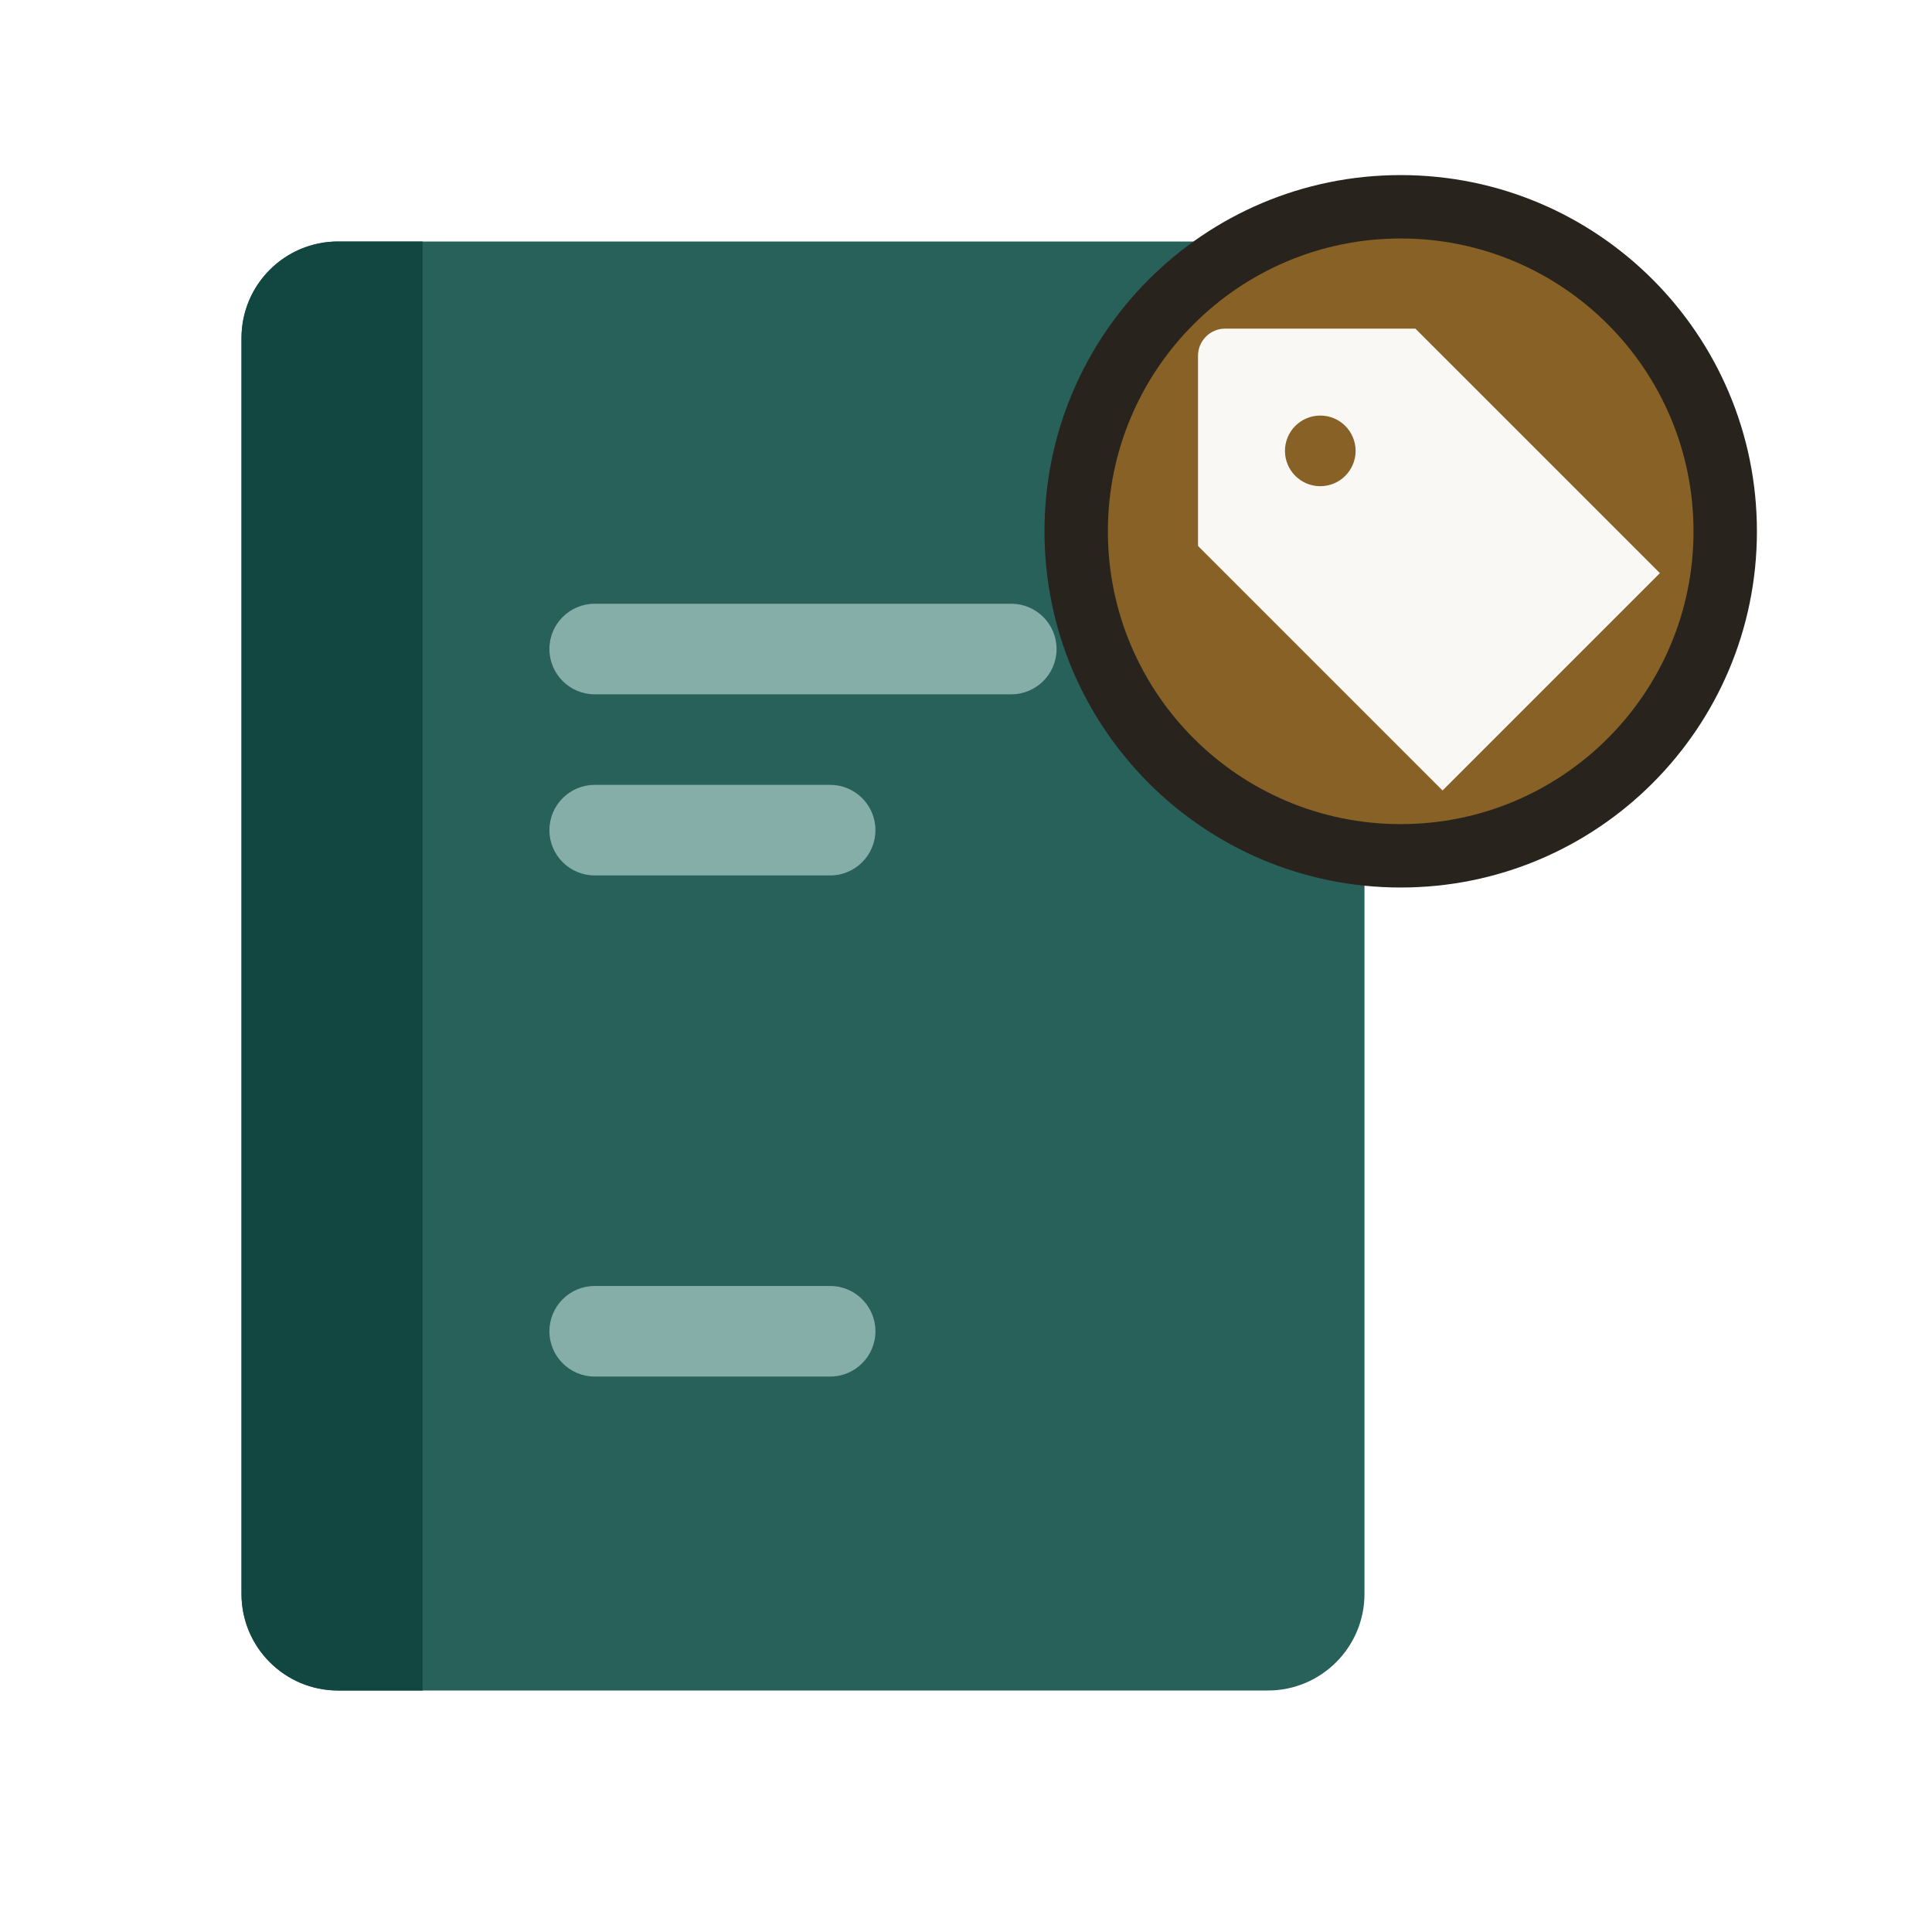
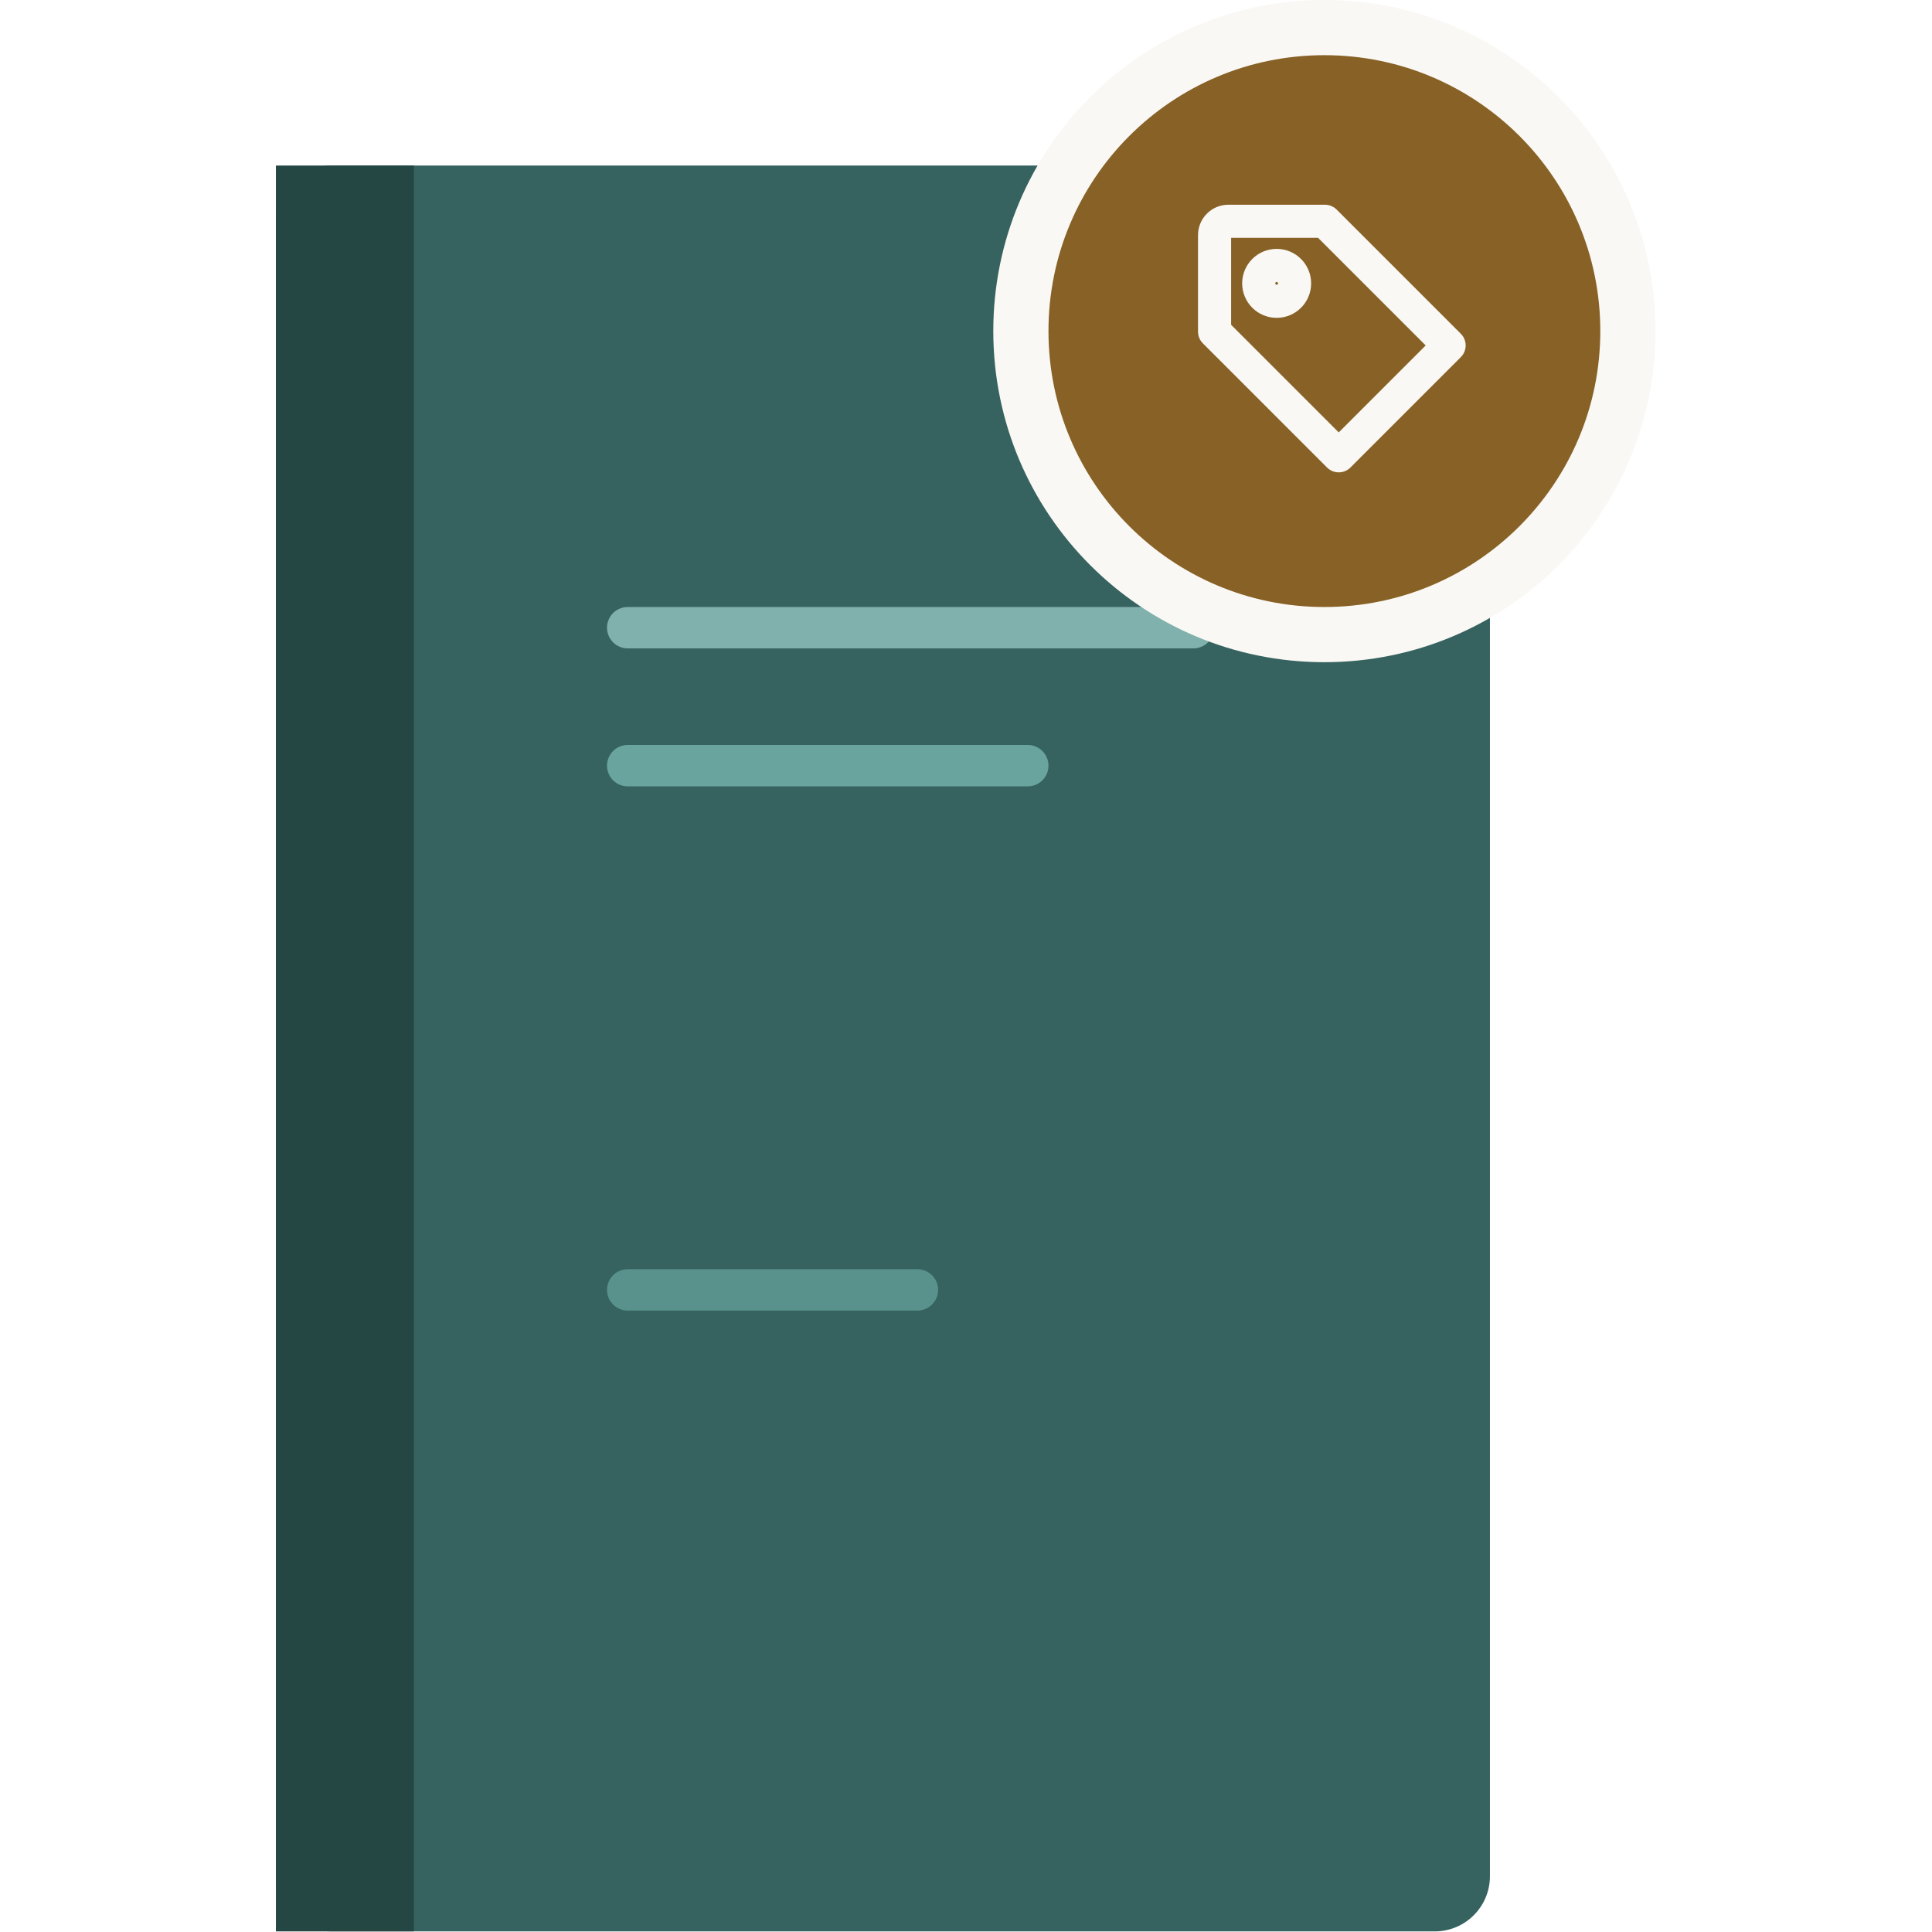
<svg xmlns="http://www.w3.org/2000/svg" viewBox="0 0 32 32">
  <style>
-     .deckel { fill: #28605a }  /* --color-accent  oklch(0.45 0.06 185) */
-     .ruecken{ fill: #124641 }  /* dasselbe, dunkler: der Ruecken liegt hinten */
-     .zeile  { fill: #85aea8 }  /* dasselbe, heller: Schrift auf dem Deckel */
-     .ring   { fill: #29231e }  /* --color-ink */
-     .marke  { fill: #876125 }  /* --color-amber  oklch(0.52 0.09 75) */
-     .schild { fill: #faf8f4 }  /* --color-paper */
+     .deckel { fill: hsl(174 30% 30%) }
+     .ruecken{ fill: hsl(174 32% 21%) }
+     .zeile1 { fill: hsl(174 24% 60%) }
+     .zeile2 { fill: hsl(174 24% 53%) }
+     .zeile3 { fill: hsl(174 24% 46%) }
+     .ring   { fill: #faf8f4 }
+     .marke  { fill: #876125 }
+     .schild { stroke: #faf8f4 }
    @media (prefers-color-scheme: dark) {
-       .deckel { fill: #6da59d }  /* --color-accent (dunkel) */
-       .ruecken{ fill: #467d76 }
-       .zeile  { fill: #b9d9d4 }
-       .ring   { fill: #e6e4e0 }  /* --color-ink (dunkel) */
-       .marke  { fill: #ccac76 }  /* --color-amber (dunkel) */
-       .schild { fill: #0f0f13 }  /* --color-paper (dunkel) */
+       .ring   { fill: #0f0f13 }
+       .marke  { fill: #ccac76 }
+       .schild { stroke: #0f0f13 }
    }
  </style>
-   <rect class="deckel" x="4" y="4" width="18.6" height="24" rx="1.6" />
-   <path class="ruecken" d="M5.6 4H7v24H5.6A1.6 1.6 0 0 1 4 26.4V5.6A1.6 1.6 0 0 1 5.6 4z" />
-   <rect class="zeile" x="9.1" y="10.0" width="8.4" height="1.5" rx="0.75" />
-   <rect class="zeile" x="9.1" y="13.0" width="5.4" height="1.5" rx="0.75" />
-   <rect class="zeile" x="9.1" y="21.3" width="5.4" height="1.5" rx="0.75" />
-   <circle class="ring" cx="23.2" cy="8.8" r="5.9" />
-   <circle class="marke" cx="23.2" cy="8.8" r="4.85" />
-   <g transform="translate(23.2 8.8) scale(0.45) translate(-10.46 -10.46)">
-     <path class="schild" d="M3 11V4a1 1 0 0 1 1-1h7l9 9-8 8z" />
-     <circle class="marke" cx="7.5" cy="7.5" r="1.3" />
+   <g transform="translate(4.57 0) scale(0.457) translate(0 6)">
+     <rect class="deckel" width="44" height="64" rx="2" />
+     <rect class="ruecken" width="5" height="64" />
+     <rect class="zeile1" x="12" y="16" width="22" height="1.5" rx="0.75" />
+     <rect class="zeile2" x="12" y="21" width="16" height="1.5" rx="0.75" />
+     <rect class="zeile3" x="12" y="40" width="12" height="1.5" rx="0.75" />
+     <circle class="ring" cx="38" cy="6" r="12" />
+     <circle class="marke" cx="38" cy="6" r="10" />
+     <g transform="translate(38.52 6.52) scale(0.5) translate(-12 -12)" class="schild" fill="none" stroke-width="2.4" stroke-linecap="round" stroke-linejoin="round">
+       <path d="M3 11V4a1 1 0 0 1 1-1h7l9 9-8 8z" />
+       <circle cx="7.5" cy="7.5" r="1.3" />
+     </g>
  </g>
</svg>
